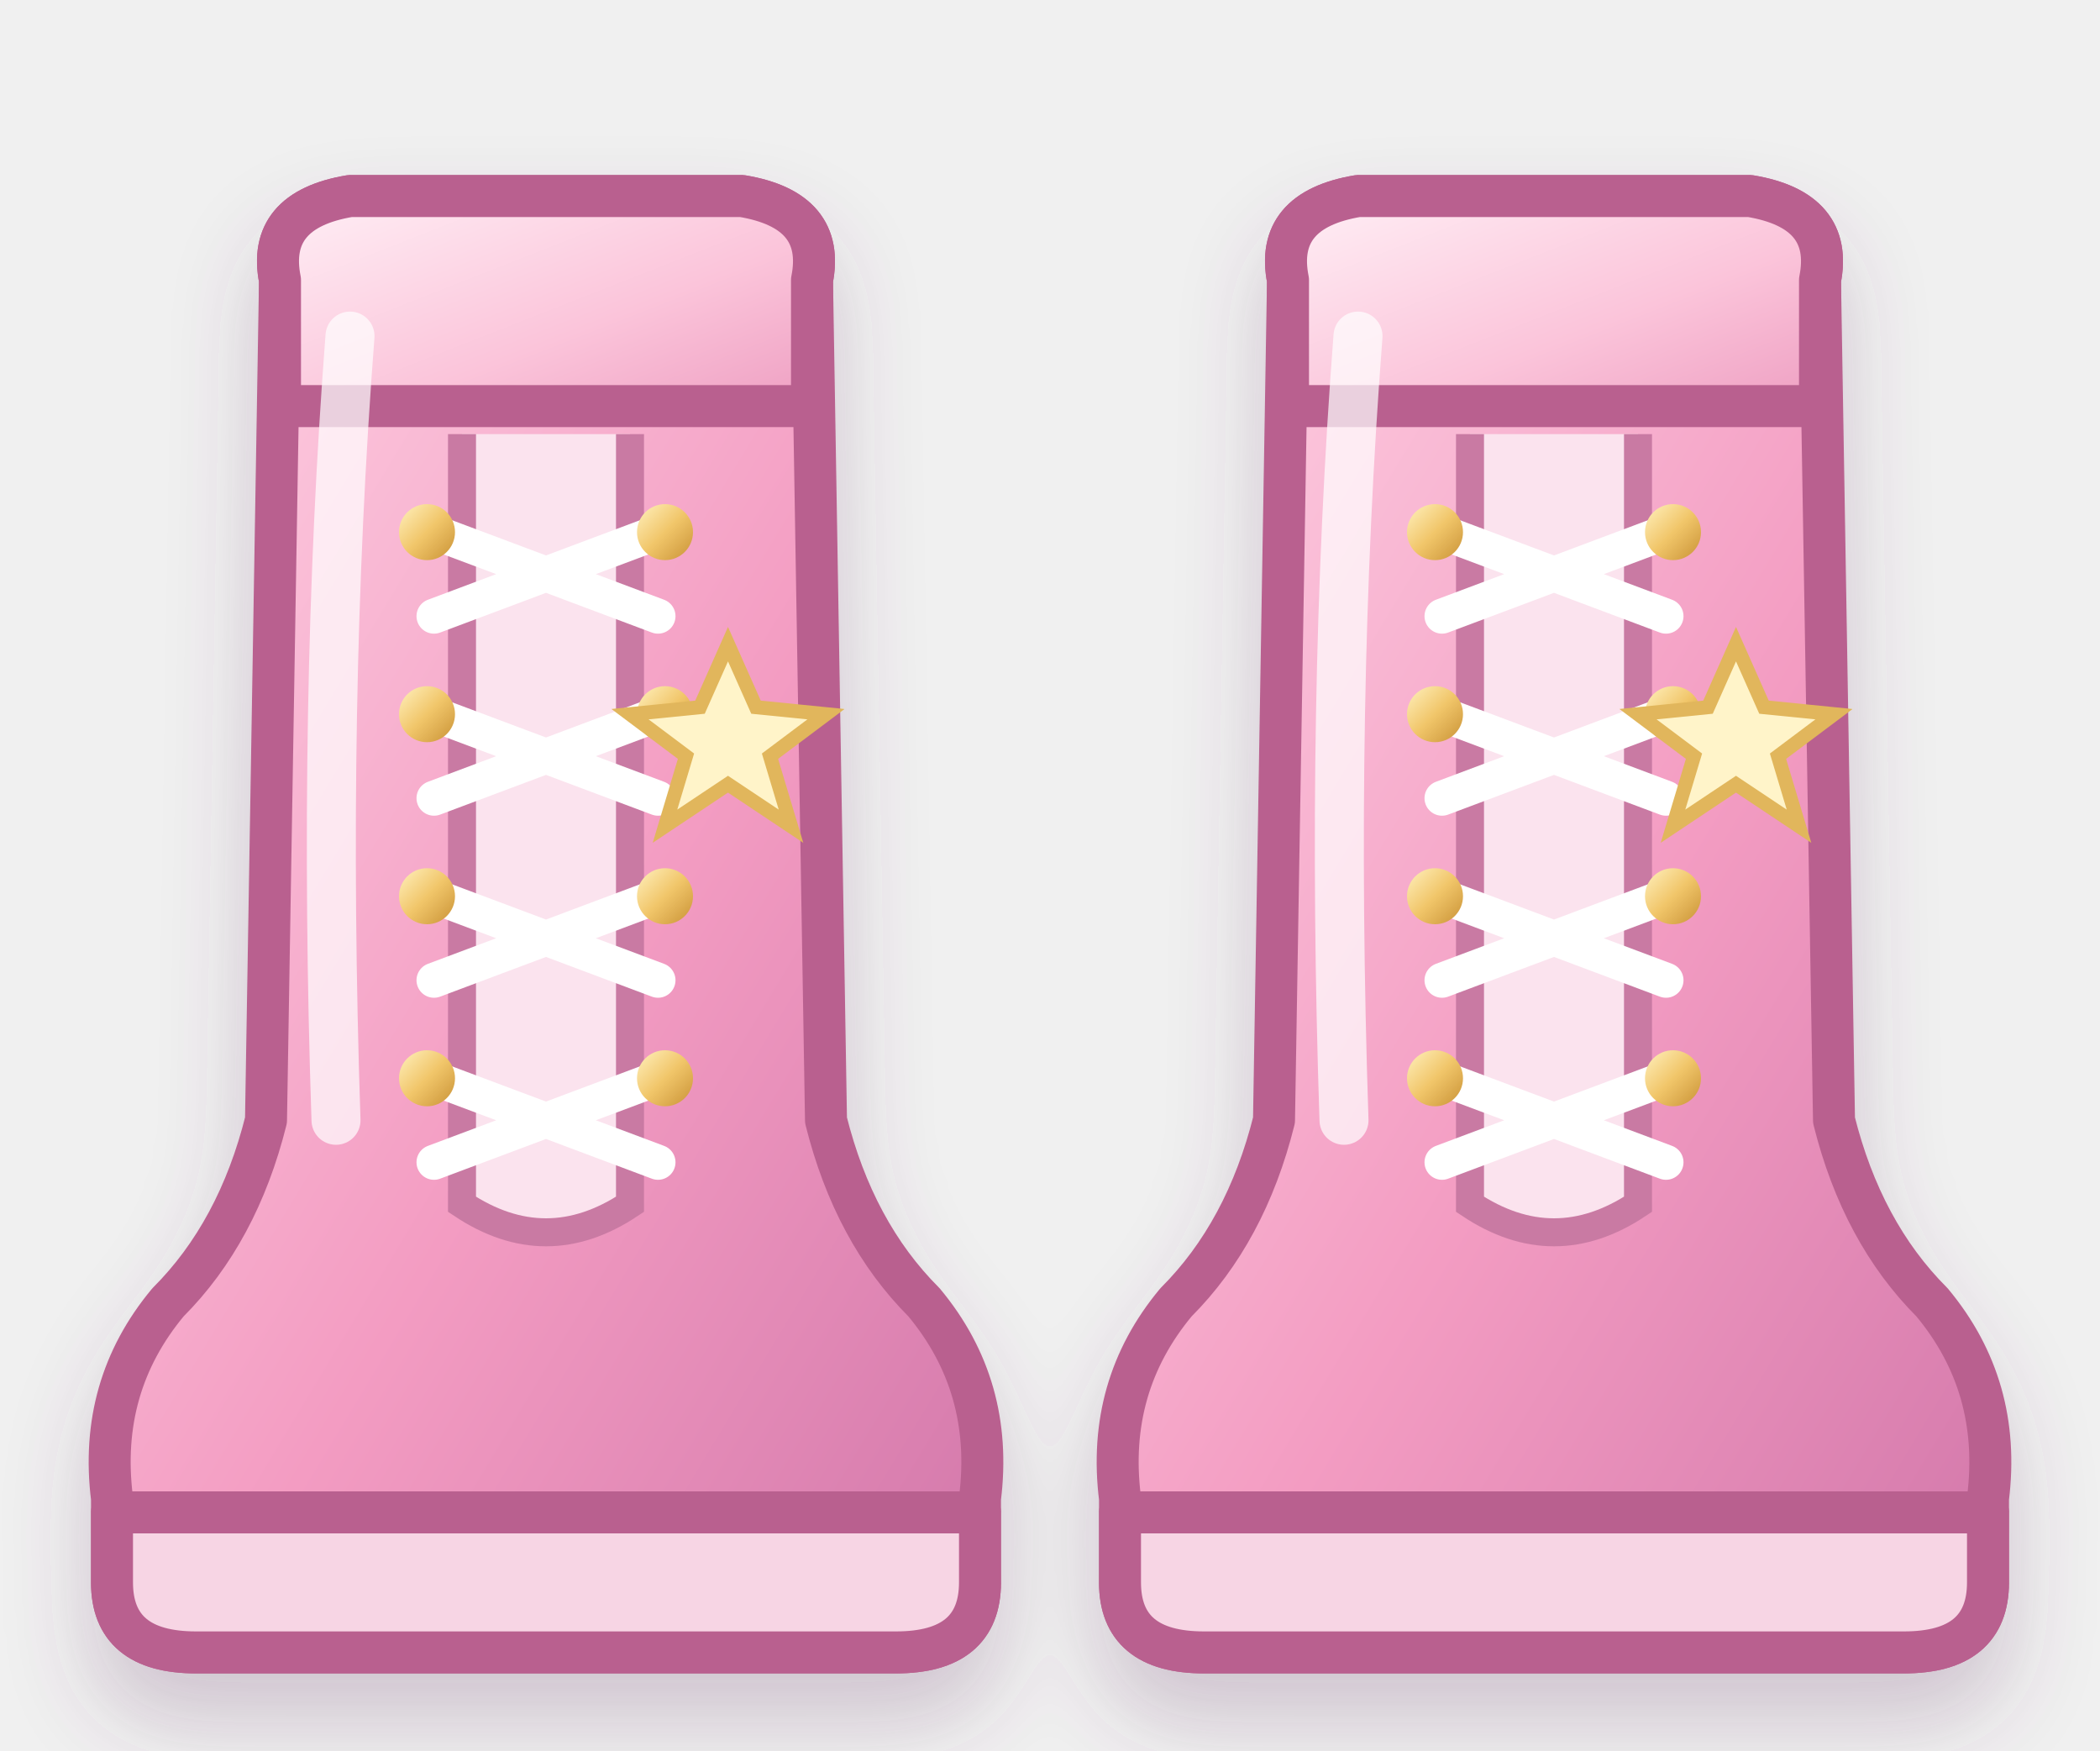
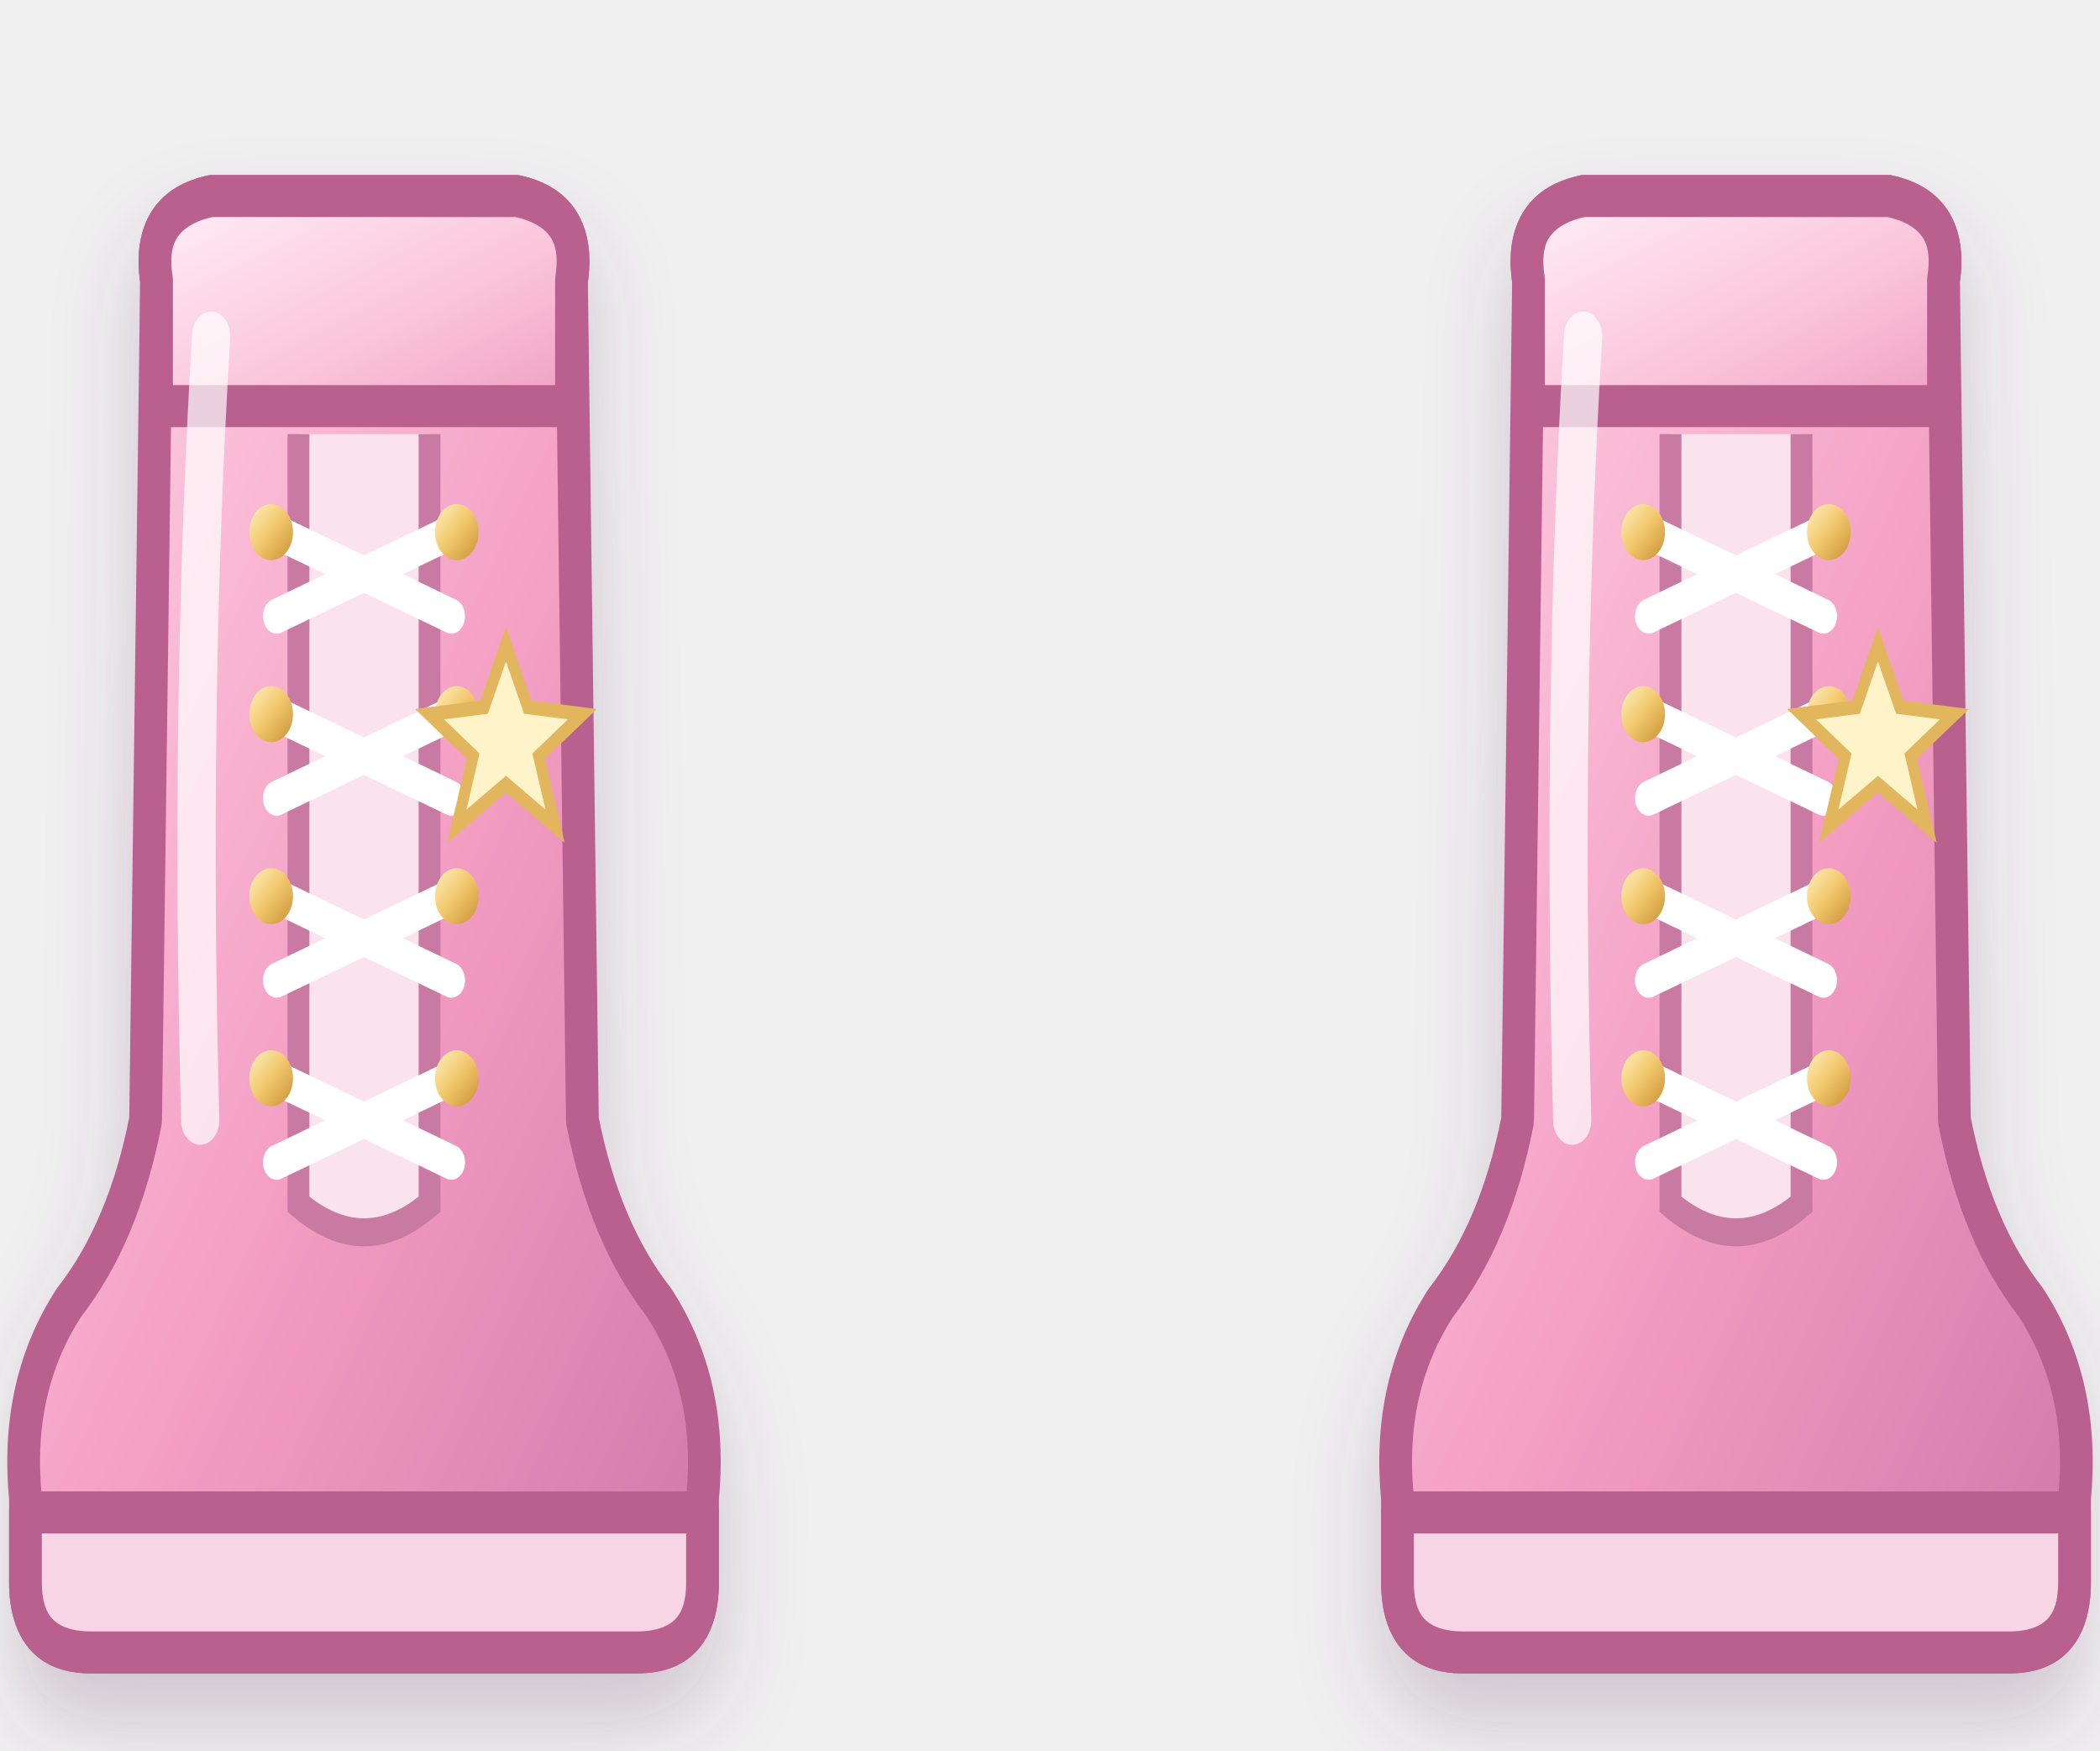
<svg xmlns="http://www.w3.org/2000/svg" viewBox="0 0 300 250">
  <defs>
    <filter id="sh" x="-30%" y="-30%" width="160%" height="170%">
      <feDropShadow dx="0" dy="7" stdDeviation="6" flood-color="#6f466e" flood-opacity=".24" />
    </filter>
    <linearGradient id="pink" x1="0" y1="0" x2="1" y2="1">
      <stop offset="0" stop-color="#ffd6e6" />
      <stop offset="0.55" stop-color="#f39cc2" />
      <stop offset="1" stop-color="#d277aa" />
    </linearGradient>
    <linearGradient id="pinks" x1="0" y1="0" x2="1" y2="1">
      <stop offset="0" stop-color="#fff0f6" />
      <stop offset="0.6" stop-color="#fbc4da" />
      <stop offset="1" stop-color="#ee9fc2" />
    </linearGradient>
    <linearGradient id="gold" x1="0" y1="0" x2="1" y2="1">
      <stop offset="0" stop-color="#fff1bf" />
      <stop offset="0.5" stop-color="#f1c66a" />
      <stop offset="1" stop-color="#c99236" />
    </linearGradient>
  </defs>
  <g filter="url(#sh)">
-     <g transform="translate(78 0)">
+     <g transform="translate(52 0) scale(.78 1)">
      <path d="M-38 40 Q-40 30 -28 28 L28 28 Q40 30 38 40 L40 160 Q44 176 54 186 Q64 198 62 214 L62 226 Q62 236 50 236 L-50 236 Q-62 236 -62 226 L-62 214 Q-64 198 -54 186 Q-44 176 -40 160 Z" fill="url(#pink)" stroke="#b9618f" stroke-width="6" stroke-linejoin="round" />
      <path d="M-62 216 L62 216 L62 226 Q62 236 50 236 L-50 236 Q-62 236 -62 226 Z" fill="#f7d5e4" stroke="#b9618f" stroke-width="6" stroke-linejoin="round" />
      <path d="M-38 40 Q-40 30 -28 28 L28 28 Q40 30 38 40 L38 58 L-38 58 Z" fill="url(#pinks)" stroke="#b9618f" stroke-width="6" stroke-linejoin="round" />
      <path d="M-12 62 L-12 172 Q0 180 12 172 L12 62" fill="#fbe3ee" stroke="#c97aa3" stroke-width="4" />
      <path d="M-16 76 L16 88 M16 76 L-16 88" stroke="#fff" stroke-width="5" stroke-linecap="round" />
      <circle cx="-17" cy="76" r="4" fill="url(#gold)" />
      <circle cx="17" cy="76" r="4" fill="url(#gold)" />
      <path d="M-16 102 L16 114 M16 102 L-16 114" stroke="#fff" stroke-width="5" stroke-linecap="round" />
      <circle cx="-17" cy="102" r="4" fill="url(#gold)" />
      <circle cx="17" cy="102" r="4" fill="url(#gold)" />
      <path d="M-16 128 L16 140 M16 128 L-16 140" stroke="#fff" stroke-width="5" stroke-linecap="round" />
      <circle cx="-17" cy="128" r="4" fill="url(#gold)" />
      <circle cx="17" cy="128" r="4" fill="url(#gold)" />
      <path d="M-16 154 L16 166 M16 154 L-16 166" stroke="#fff" stroke-width="5" stroke-linecap="round" />
      <circle cx="-17" cy="154" r="4" fill="url(#gold)" />
      <circle cx="17" cy="154" r="4" fill="url(#gold)" />
      <path d="M-28 48 Q-32 100 -30 160" fill="none" stroke="#fff" stroke-opacity=".7" stroke-width="7" stroke-linecap="round" />
      <path d="M26 92l4 9 10 1-8 6 3 10-9-6-9 6 3-10-8-6 10-1z" fill="#fff4c9" stroke="#e1b65b" stroke-width="2" />
    </g>
-     <g transform="translate(222 0)">
+     <g transform="translate(248 0) scale(.78 1)">
      <path d="M-38 40 Q-40 30 -28 28 L28 28 Q40 30 38 40 L40 160 Q44 176 54 186 Q64 198 62 214 L62 226 Q62 236 50 236 L-50 236 Q-62 236 -62 226 L-62 214 Q-64 198 -54 186 Q-44 176 -40 160 Z" fill="url(#pink)" stroke="#b9618f" stroke-width="6" stroke-linejoin="round" />
      <path d="M-62 216 L62 216 L62 226 Q62 236 50 236 L-50 236 Q-62 236 -62 226 Z" fill="#f7d5e4" stroke="#b9618f" stroke-width="6" stroke-linejoin="round" />
      <path d="M-38 40 Q-40 30 -28 28 L28 28 Q40 30 38 40 L38 58 L-38 58 Z" fill="url(#pinks)" stroke="#b9618f" stroke-width="6" stroke-linejoin="round" />
      <path d="M-12 62 L-12 172 Q0 180 12 172 L12 62" fill="#fbe3ee" stroke="#c97aa3" stroke-width="4" />
      <path d="M-16 76 L16 88 M16 76 L-16 88" stroke="#fff" stroke-width="5" stroke-linecap="round" />
      <circle cx="-17" cy="76" r="4" fill="url(#gold)" />
      <circle cx="17" cy="76" r="4" fill="url(#gold)" />
      <path d="M-16 102 L16 114 M16 102 L-16 114" stroke="#fff" stroke-width="5" stroke-linecap="round" />
      <circle cx="-17" cy="102" r="4" fill="url(#gold)" />
      <circle cx="17" cy="102" r="4" fill="url(#gold)" />
      <path d="M-16 128 L16 140 M16 128 L-16 140" stroke="#fff" stroke-width="5" stroke-linecap="round" />
      <circle cx="-17" cy="128" r="4" fill="url(#gold)" />
      <circle cx="17" cy="128" r="4" fill="url(#gold)" />
      <path d="M-16 154 L16 166 M16 154 L-16 166" stroke="#fff" stroke-width="5" stroke-linecap="round" />
      <circle cx="-17" cy="154" r="4" fill="url(#gold)" />
      <circle cx="17" cy="154" r="4" fill="url(#gold)" />
      <path d="M-28 48 Q-32 100 -30 160" fill="none" stroke="#fff" stroke-opacity=".7" stroke-width="7" stroke-linecap="round" />
      <path d="M26 92l4 9 10 1-8 6 3 10-9-6-9 6 3-10-8-6 10-1z" fill="#fff4c9" stroke="#e1b65b" stroke-width="2" />
    </g>
  </g>
</svg>
